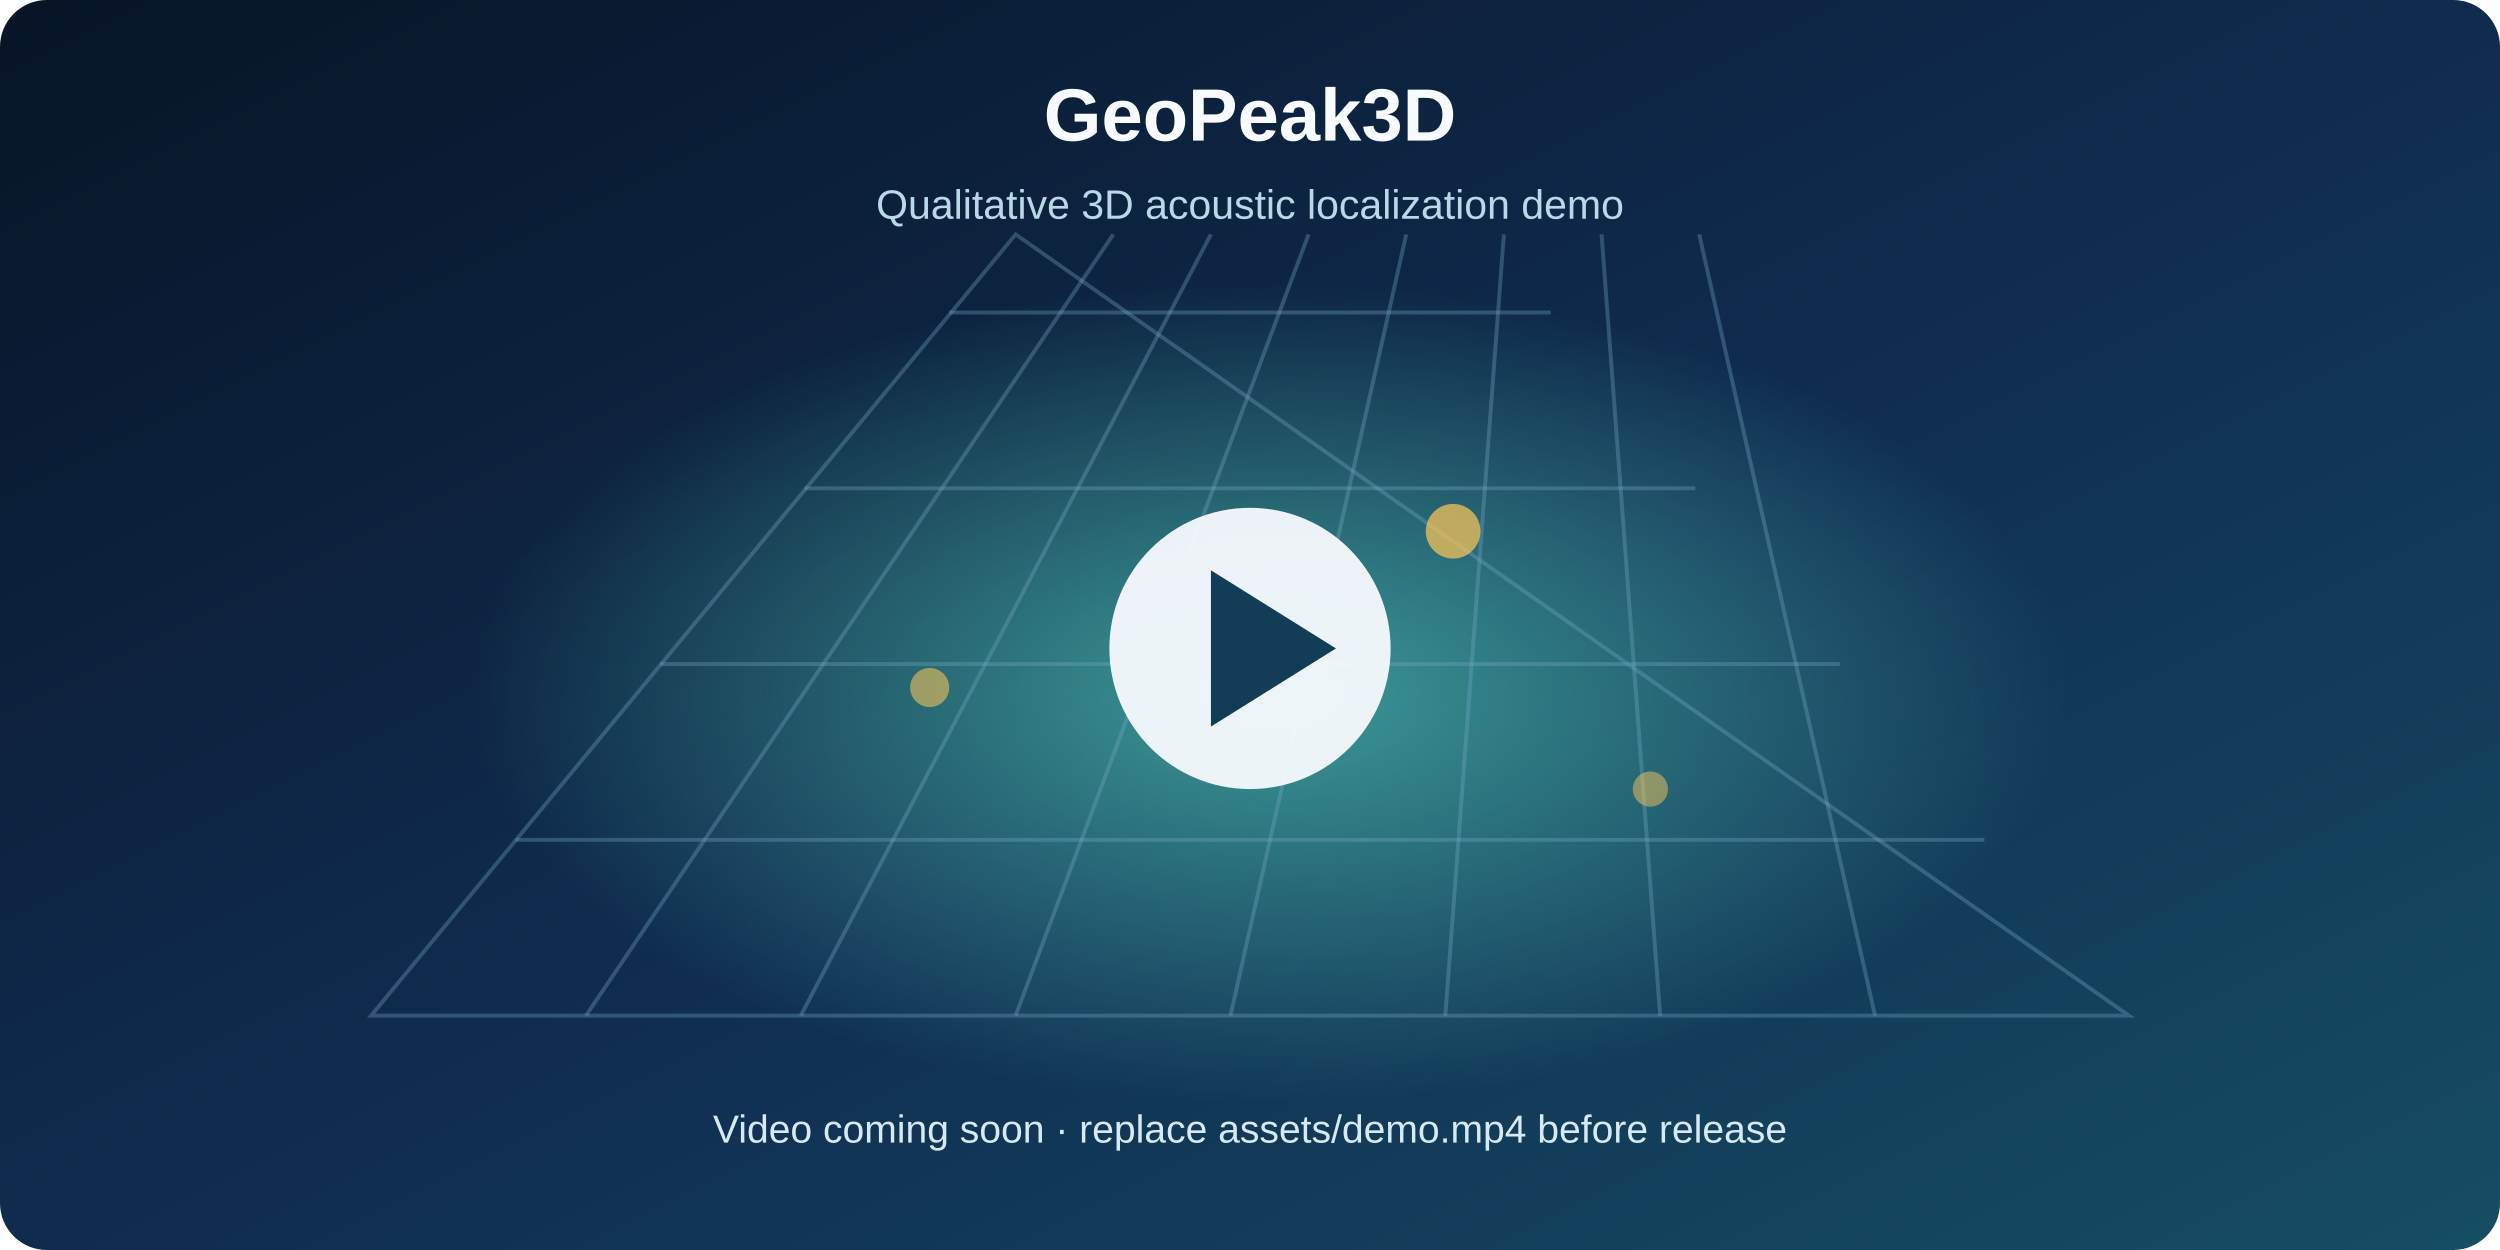
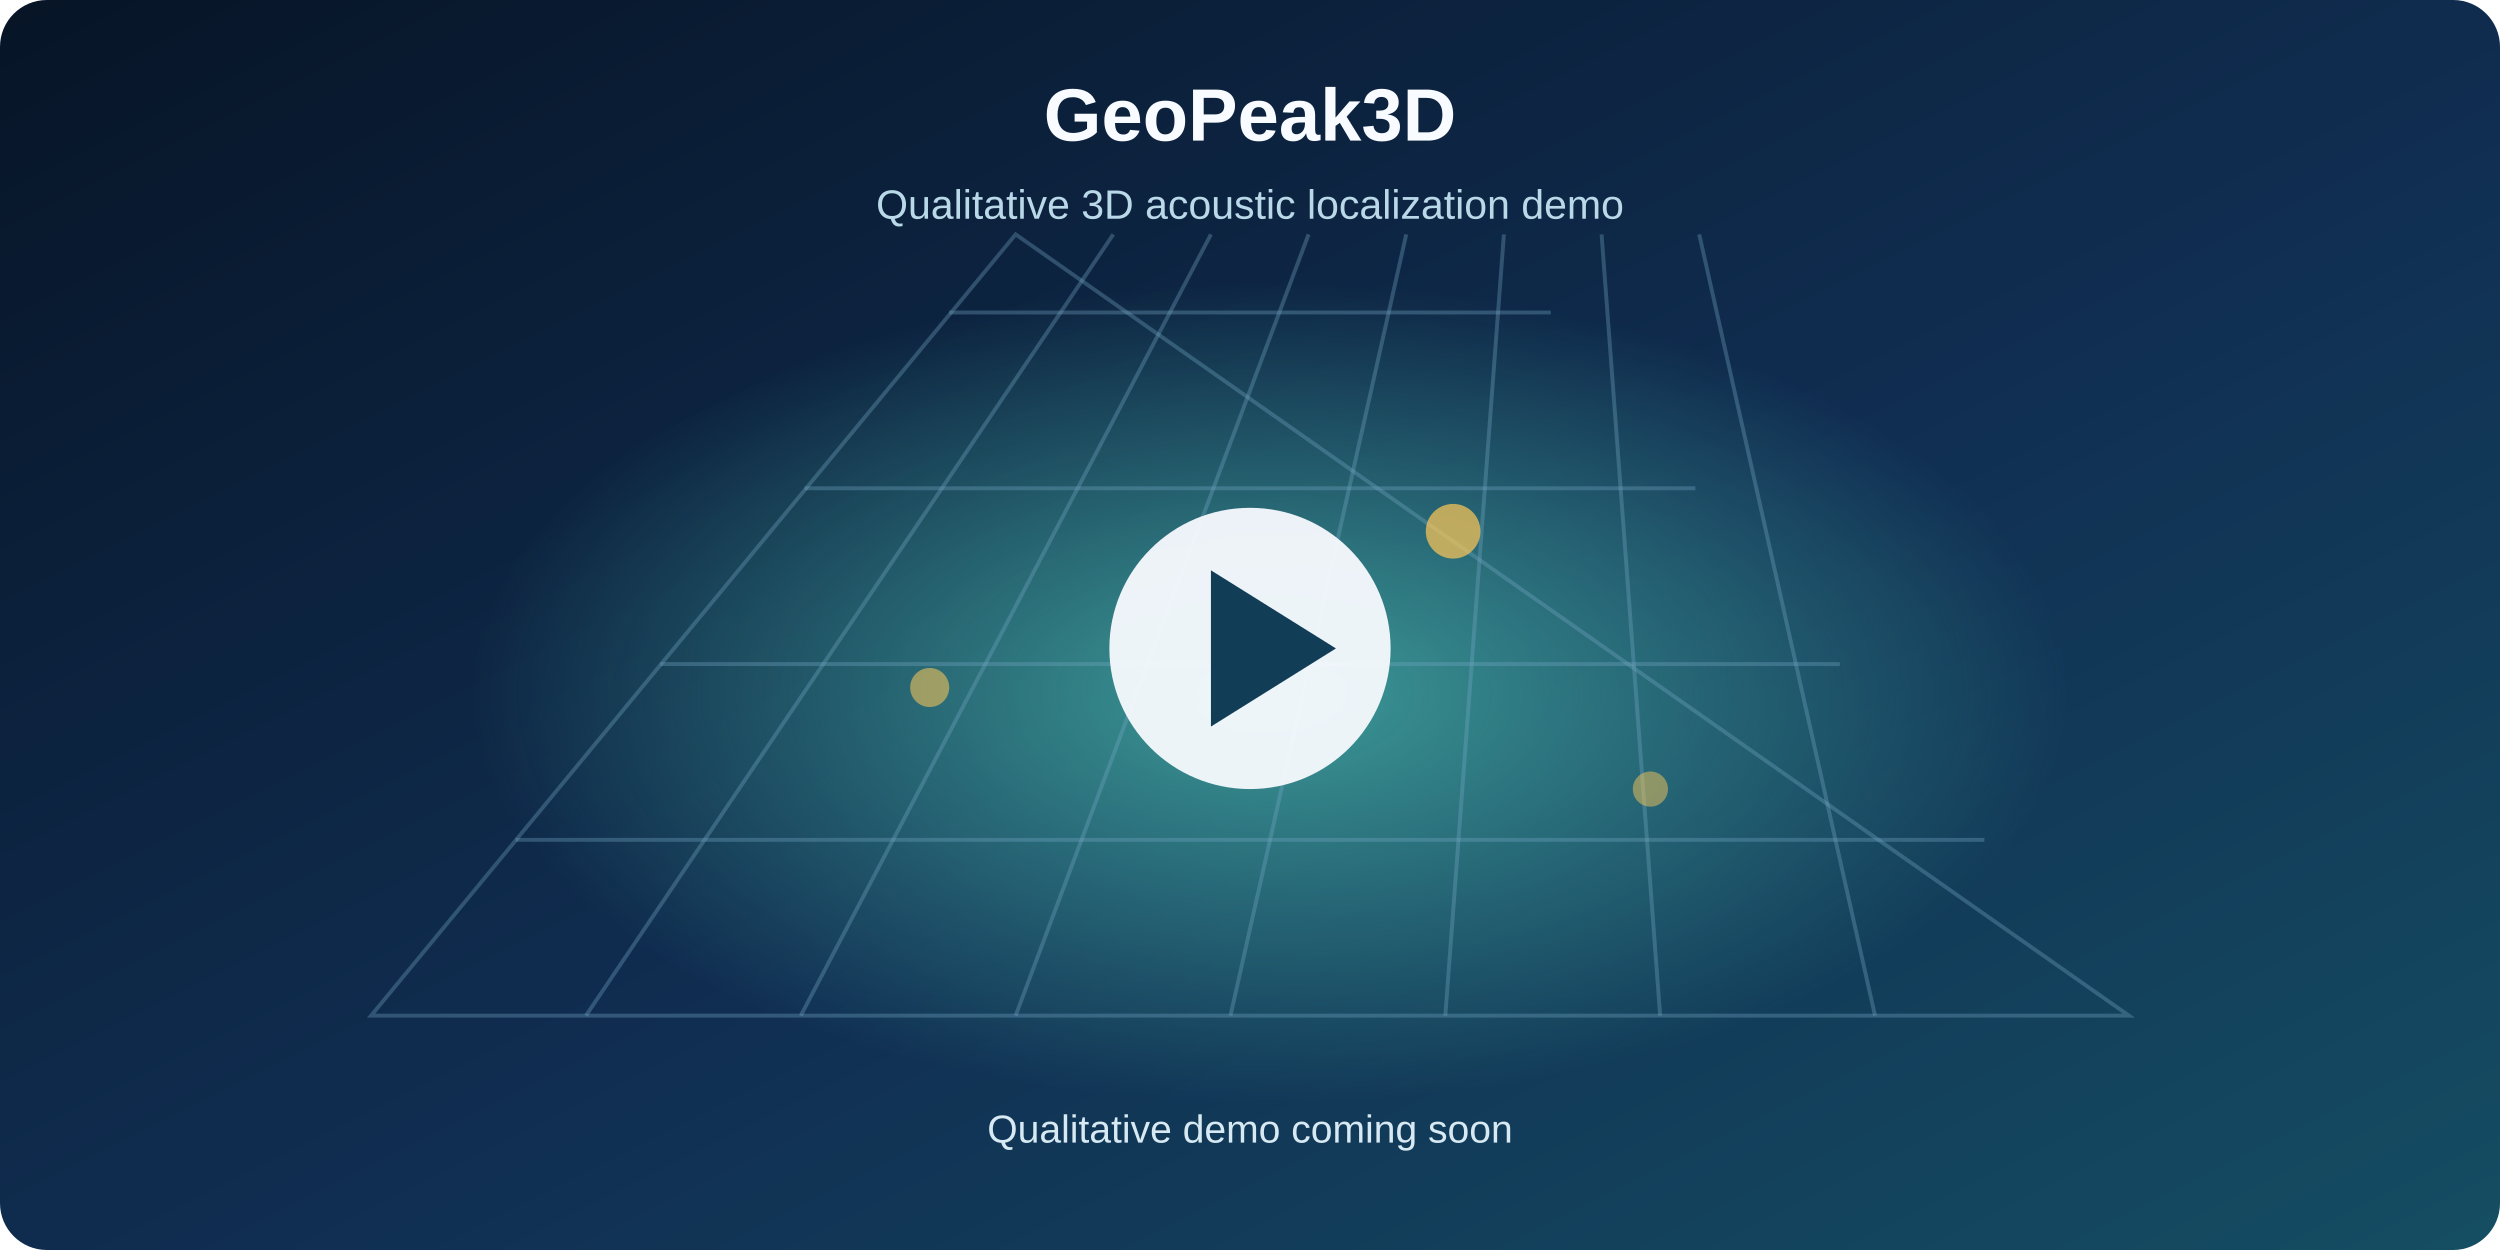
<svg xmlns="http://www.w3.org/2000/svg" width="1280" height="640" viewBox="0 0 1280 640" role="img" aria-labelledby="title desc">
  <defs>
    <linearGradient id="bg" x1="0" y1="0" x2="1" y2="1">
      <stop offset="0" stop-color="#071426" />
      <stop offset="0.55" stop-color="#102e52" />
      <stop offset="1" stop-color="#154e63" />
    </linearGradient>
    <radialGradient id="glow">
      <stop offset="0" stop-color="#55d6be" stop-opacity="0.65" />
      <stop offset="1" stop-color="#55d6be" stop-opacity="0" />
    </radialGradient>
  </defs>
  <rect width="1280" height="640" rx="24" fill="url(#bg)" />
  <ellipse cx="650" cy="355" rx="410" ry="210" fill="url(#glow)" />
  <g fill="none" stroke="#77a9c7" stroke-opacity="0.34" stroke-width="2">
    <path d="M190 520 L520 120 L1090 520 Z" />
    <path d="M300 520 L570 120 M410 520 L620 120 M520 520 L670 120 M630 520 L720 120 M740 520 L770 120 M850 520 L820 120 M960 520 L870 120" />
    <path d="M264 430 H1016 M338 340 H942 M412 250 H868 M486 160 H794" />
  </g>
  <g fill="#ffc857">
    <circle cx="476" cy="352" r="10" opacity="0.55" />
    <circle cx="744" cy="272" r="14" opacity="0.7" />
    <circle cx="845" cy="404" r="9" opacity="0.48" />
  </g>
  <circle cx="640" cy="332" r="72" fill="#f8fbff" fill-opacity="0.94" />
  <path d="M620 292 L620 372 L684 332 Z" fill="#123d57" />
  <text x="640" y="72" fill="#f8fbff" font-family="Arial, sans-serif" font-size="38" font-weight="700" text-anchor="middle">GeoPeak3D</text>
  <text x="640" y="112" fill="#b9d8e8" font-family="Arial, sans-serif" font-size="21" text-anchor="middle">Qualitative 3D acoustic localization demo</text>
-   <text x="640" y="585" fill="#d7e9f2" font-family="Arial, sans-serif" font-size="20" text-anchor="middle">Video coming soon · replace assets/demo.mp4 before release</text>
+   <text x="640" y="585" fill="#d7e9f2" font-family="Arial, sans-serif" font-size="20" text-anchor="middle">Qualitative demo coming soon</text>
</svg>
